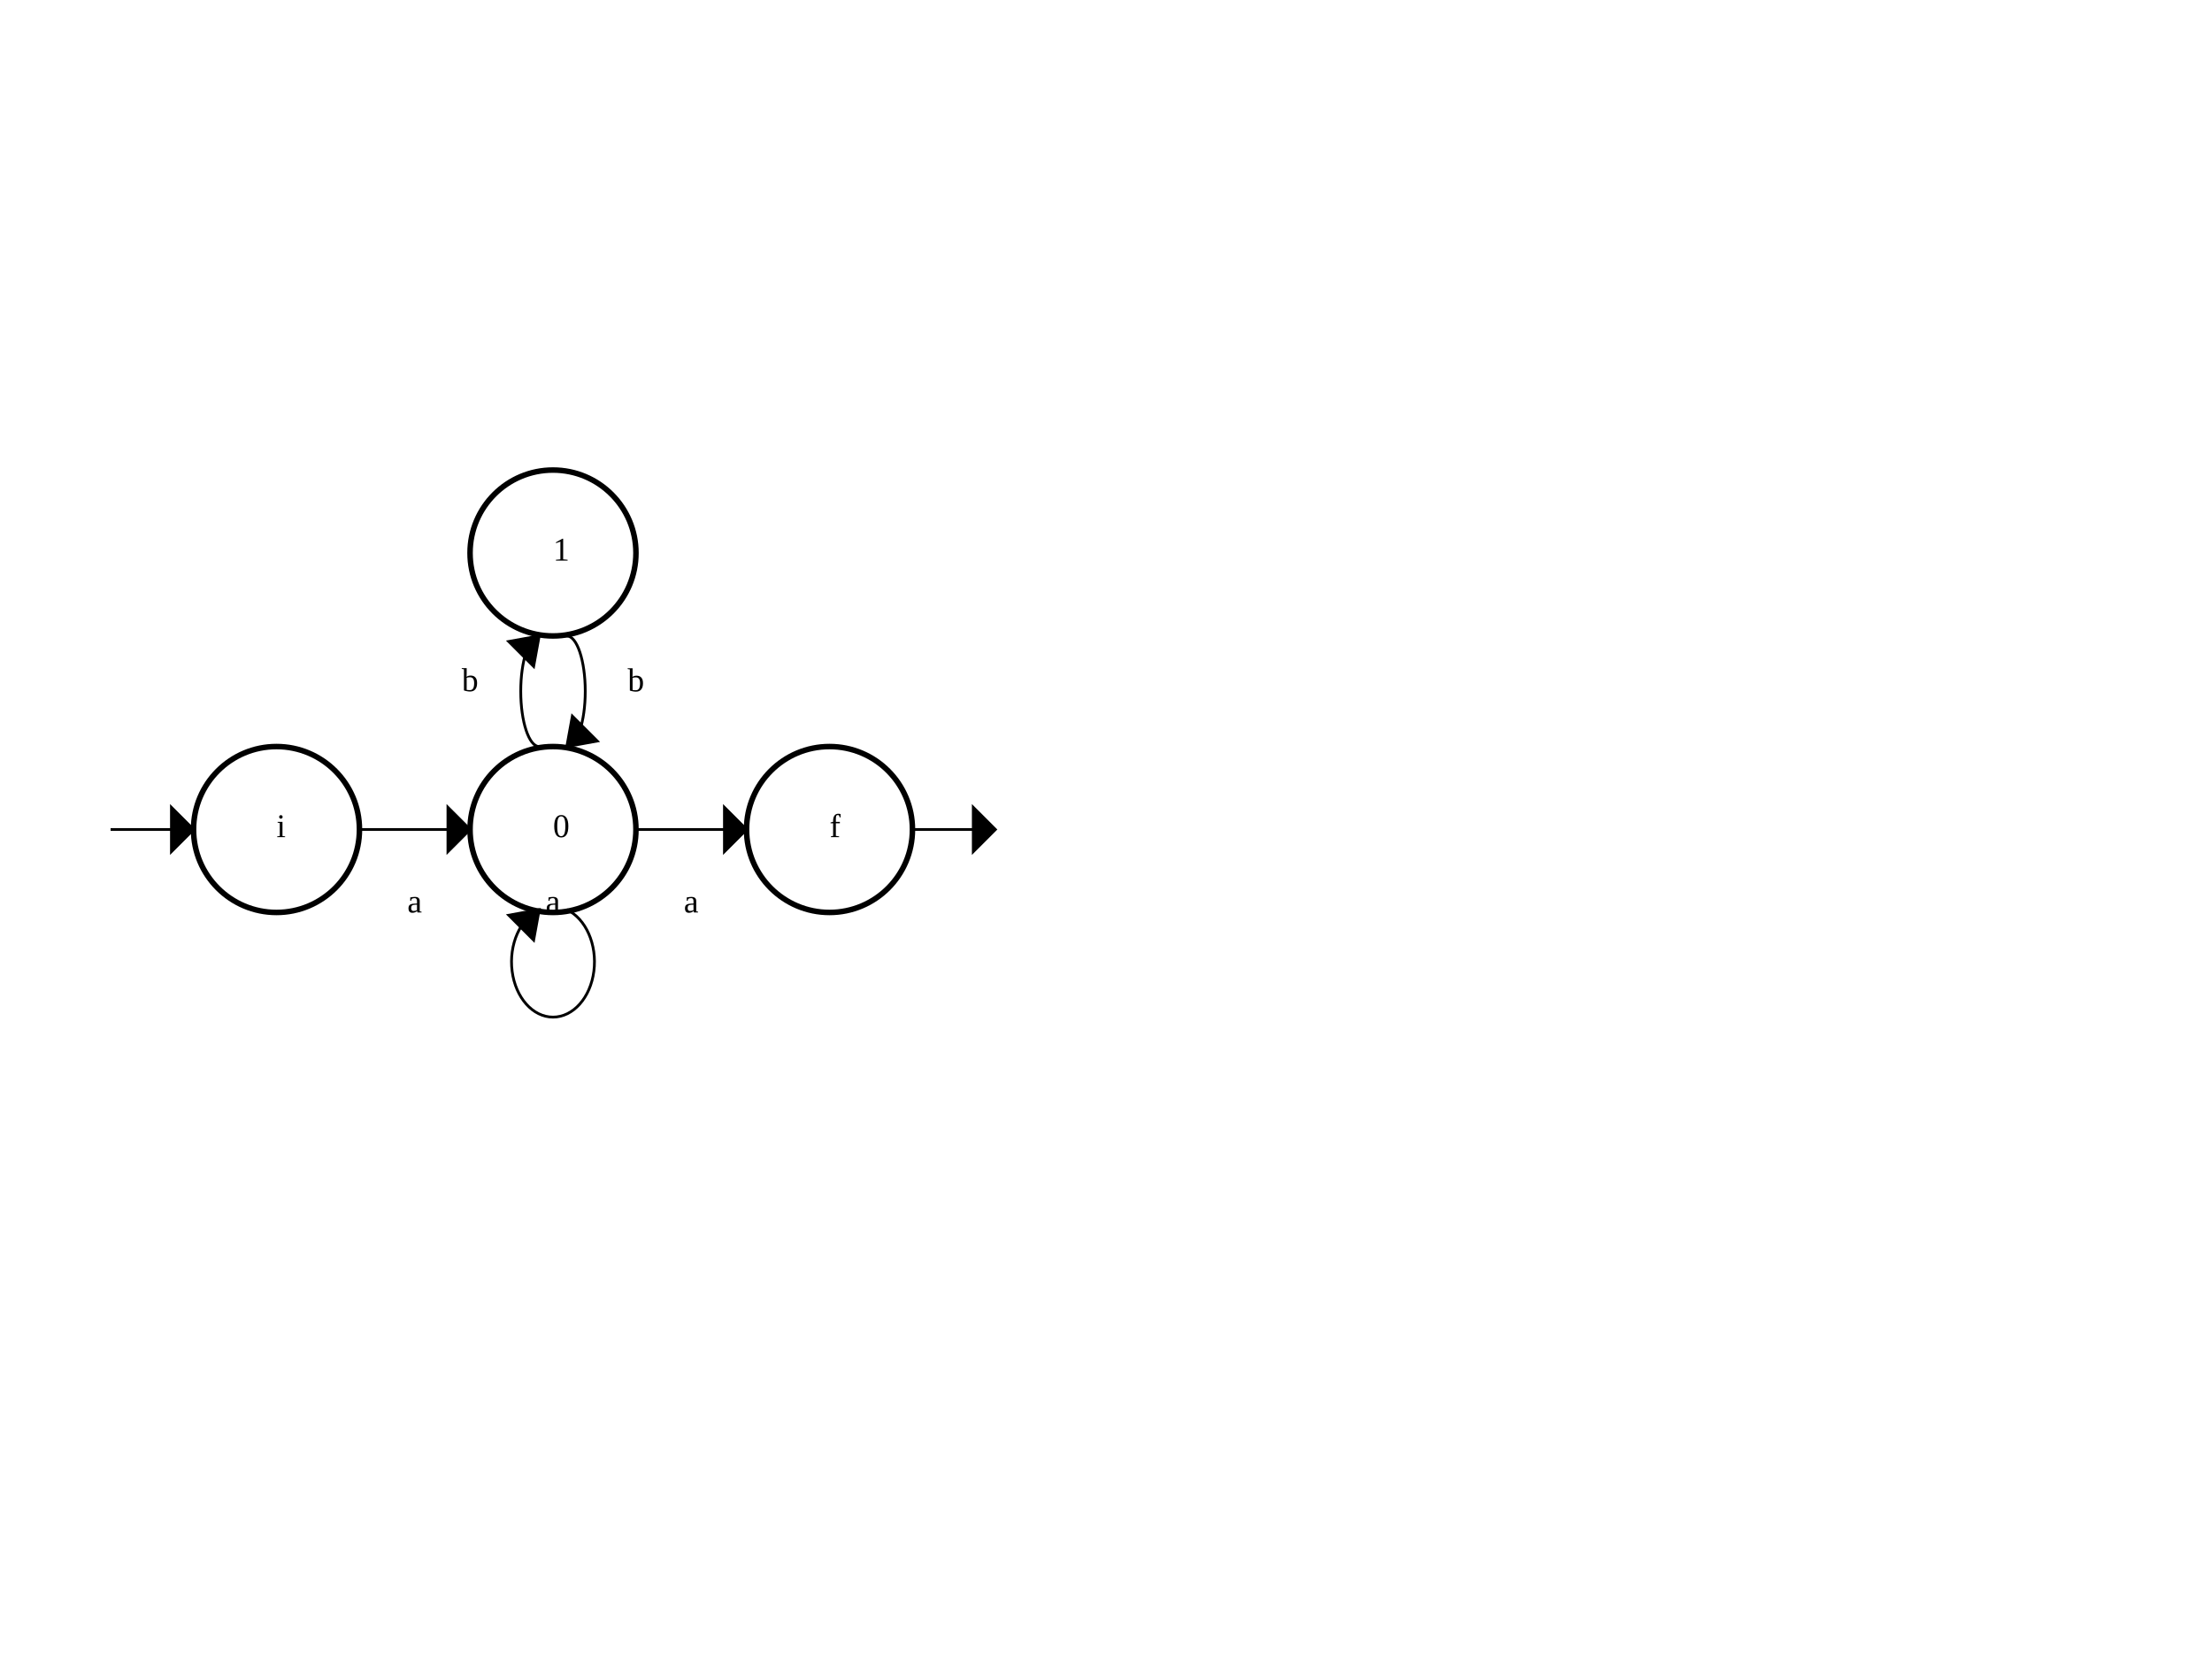
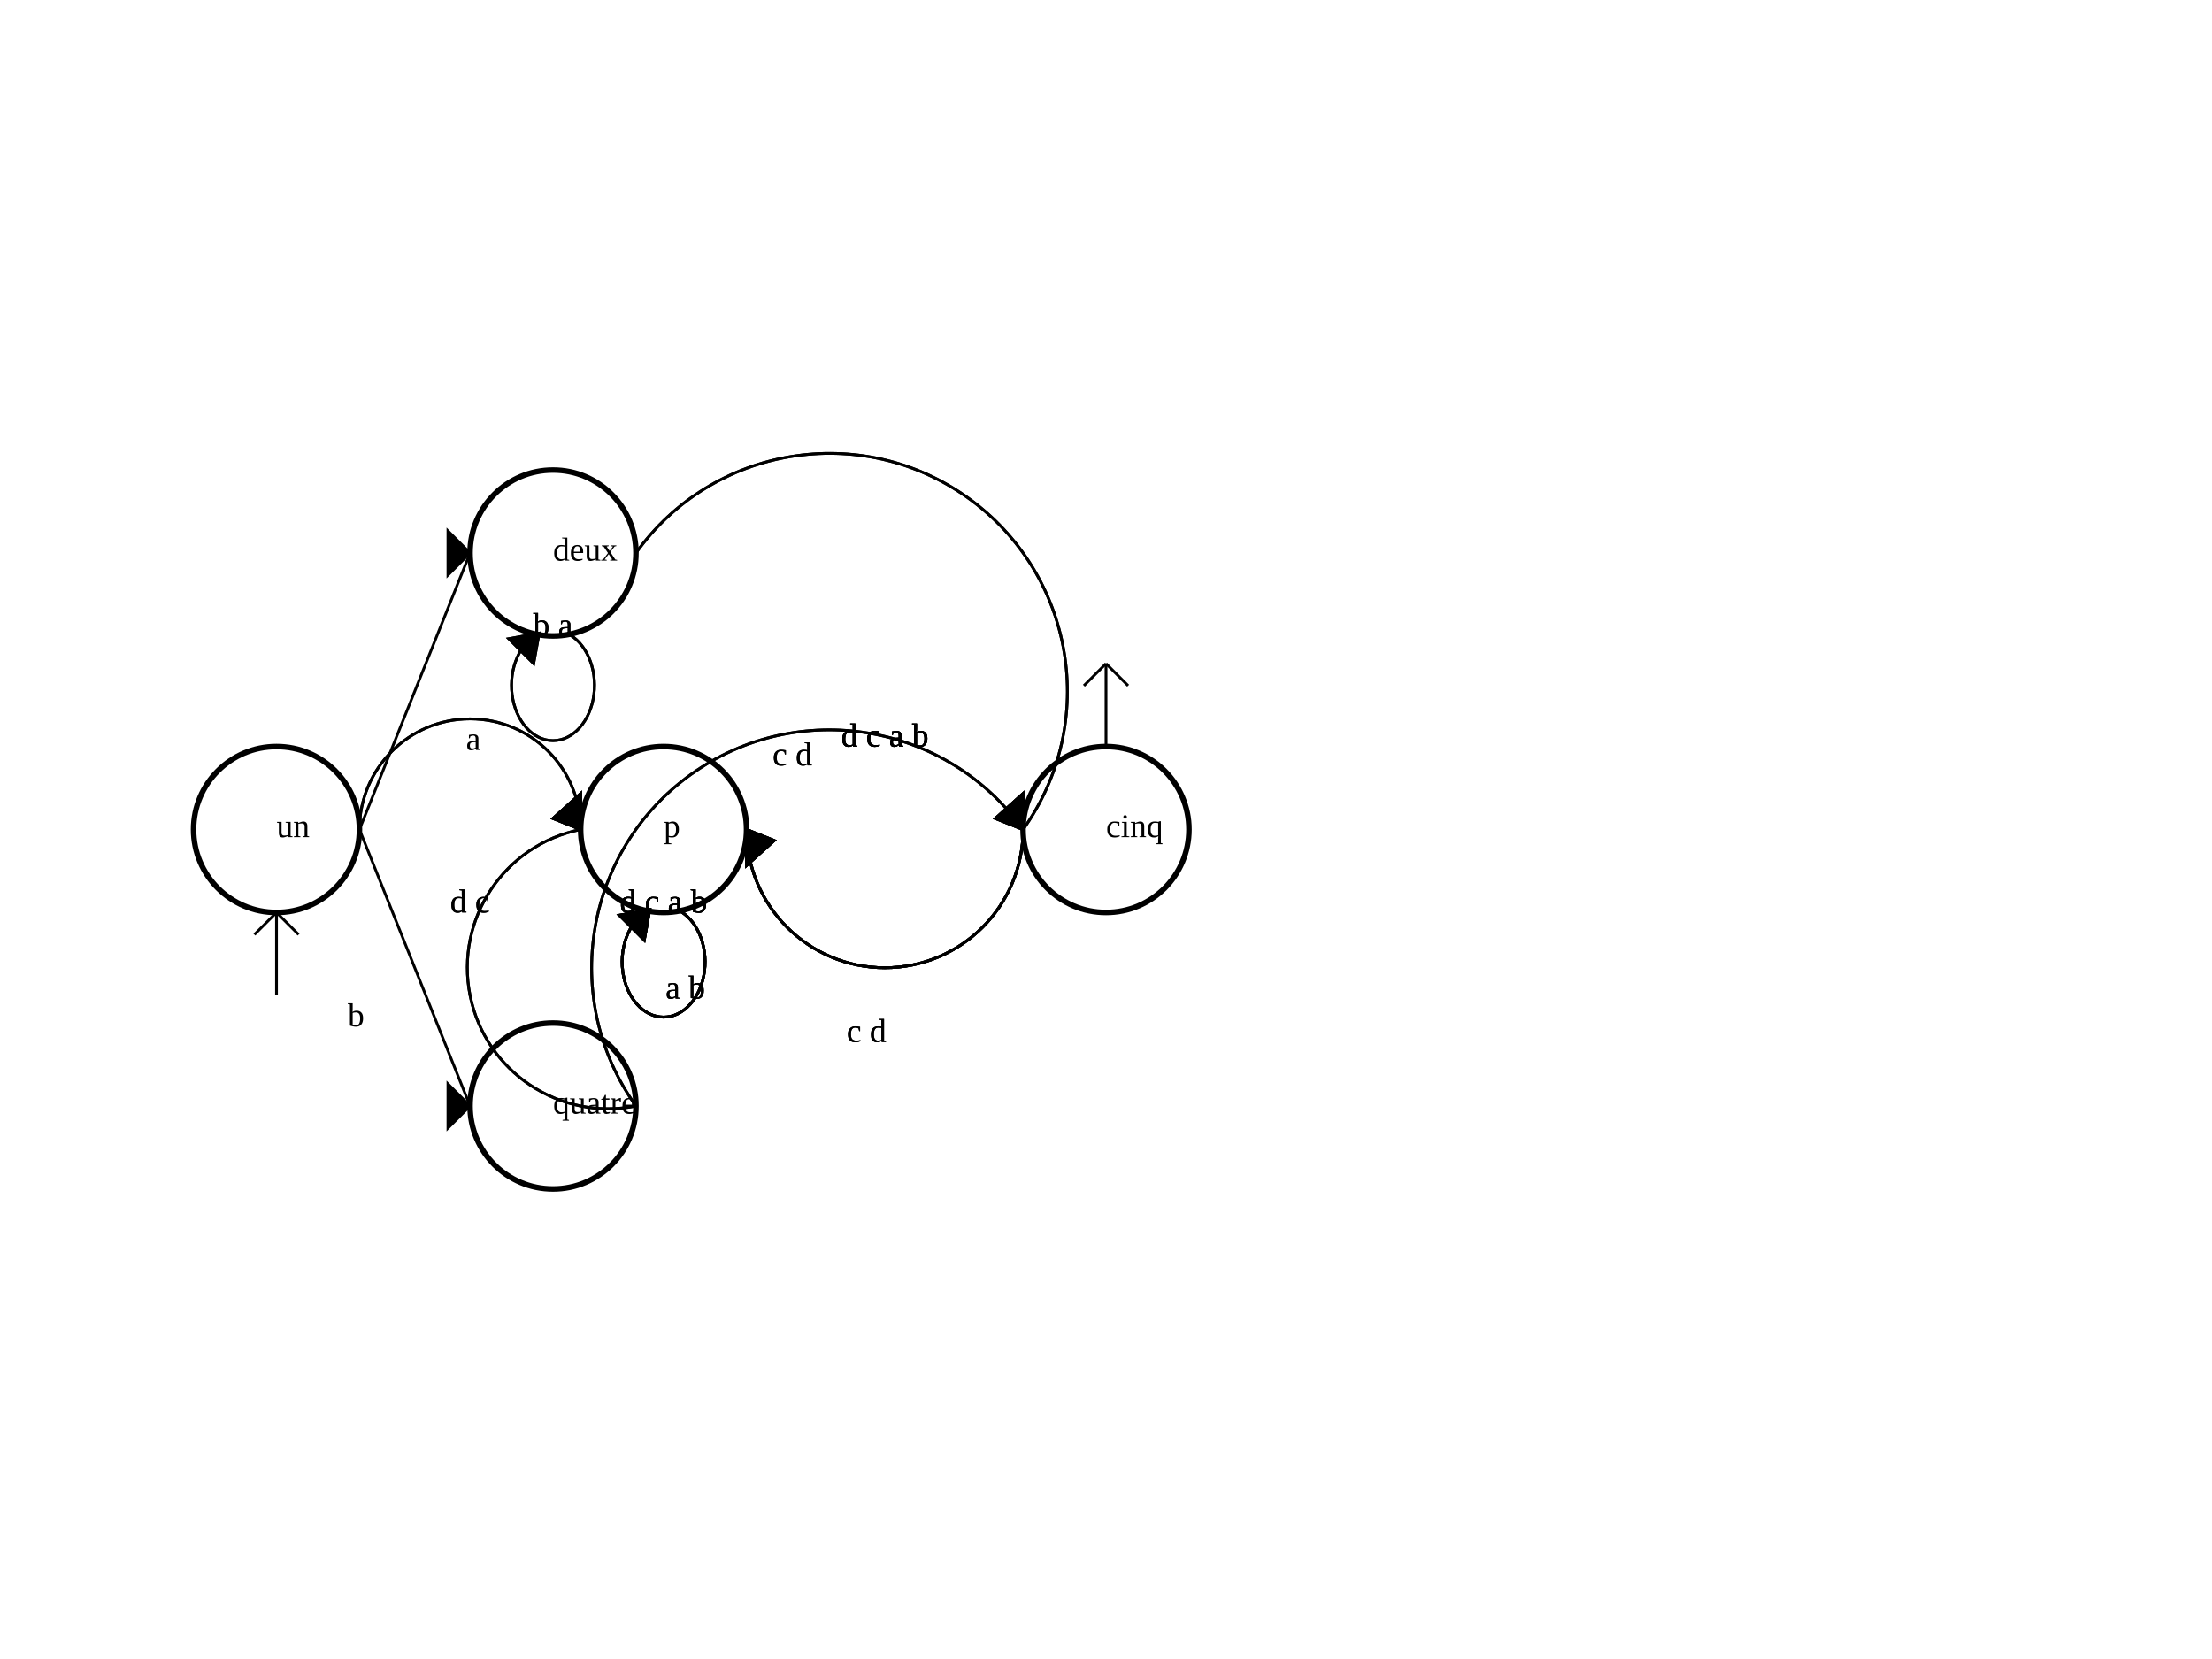
<svg xmlns="http://www.w3.org/2000/svg" width="800" height="600" viewBox="0 0 800 600">
  <circle cx="100" cy="300" r="30 " stroke="black" stroke-width="2" fill="none"> </circle>
-   <text x="100" y="300" dominant-baseline="middle " fill="black"> i </text>
-   <circle cx="200" cy="300" r="30 " stroke="black" stroke-width="2" fill="none"> </circle>
-   <text x="200" y="300" dominant-baseline="middle " fill="black"> 0 </text>
+   <text x="100" y="300" dominant-baseline="middle " fill="black"> un </text>
  <circle cx="200" cy="200" r="30 " stroke="black" stroke-width="2" fill="none"> </circle>
-   <text x="200" y="200" dominant-baseline="middle " fill="black"> 1 </text>
-   <circle cx="300" cy="300" r="30 " stroke="black" stroke-width="2" fill="none"> </circle>
-   <text x="300" y="300" dominant-baseline="middle " fill="black"> f </text>
-   <path fill="none" d="M130 300 L 170 300" stroke="black" />
-   <text x="149.976" y="330" fill="black" text-anchor="middle"> a  </text>
-   <path fill="black" d="M170,300l -8,-8 l 0,16 Z" stroke="black" />
-   <path fill="none" d="M205 329 A 15 20 0 1 1 195 329" stroke="black" />
-   <text x="199.976" y="330" fill="black" text-anchor="middle"> a  </text>
-   <path fill="black" d="M195,329l -11 2 l 9 9 Z" stroke="black" />
-   <path fill="none" d="M195,270 A 5,15 0 0 1 195,230" stroke="black" />
-   <text x="230" y="250.024" fill="black" text-anchor="middle"> b  </text>
-   <path fill="black" d="M195,230l -11 2 l 9 9 Z" stroke="black" />
-   <path fill="none" d="M205,230 A 5,15 0 0 1 205,270" stroke="black" />
-   <text x="170" y="249.976" fill="black" text-anchor="middle"> b  </text>
-   <path fill="black" d="M205,270l 11,-2 l -9,-9 Z" stroke="black" />
-   <path fill="none" d="M230 300 L 270 300" stroke="black" />
-   <text x="249.976" y="330" fill="black" text-anchor="middle"> a  </text>
-   <path fill="black" d="M270,300l -8,-8 l 0,16 Z" stroke="black" />
-   <path stroke="black" d="M 70 300 l-30 0" />
-   <path fill="black" d="M70,300l -8,-8 l 0,16 Z" stroke="black" />
-   <path stroke="black" d="M 330 300 l30 0" />
-   <path fill="black" d="M360,300l -8,-8 l 0,16 Z" stroke="black" />
+   <text x="200" y="200" dominant-baseline="middle " fill="black"> deux </text>
+   <circle cx="200" cy="400" r="30 " stroke="black" stroke-width="2" fill="none"> </circle>
+   <text x="200" y="400" dominant-baseline="middle " fill="black"> quatre </text>
+   <circle cx="400" cy="300" r="30 " stroke="black" stroke-width="2" fill="none"> </circle>
+   <text x="400" y="300" dominant-baseline="middle " fill="black"> cinq </text>
+   <circle cx="240" cy="300" r="30 " stroke="black" stroke-width="2" fill="none"> </circle>
+   <text x="240" y="300" dominant-baseline="middle " fill="black"> p </text>
+   <path fill="none" d="M130,300 A 10,10 0 0 1 210,300" stroke="black" />
+   <text x="169.976" y="330" fill="black" text-anchor="middle"> d c  </text>
+   <path fill="black" d="M210,300 l -10 -4 l 10 -9 Z" stroke="black" />
+   <path fill="none" d="M130,300 A 10,10 0 0 1 210,300" stroke="black" />
+   <text x="169.976" y="330" fill="black" text-anchor="middle"> d c  </text>
+   <path fill="black" d="M210,300 l -10 -4 l 10 -9 Z" stroke="black" />
+   <path fill="none" d="M230,400 A 10,10 0 0 1 210,300" stroke="black" />
+   <text x="247.845" y="361.164" fill="black" text-anchor="middle"> a b  </text>
+   <path fill="black" d="M210,300 l -10 -4 l 10 -9 Z" stroke="black" />
+   <path fill="none" d="M230,400 A 10,10 0 0 1 210,300" stroke="black" />
+   <text x="247.845" y="361.164" fill="black" text-anchor="middle"> a b  </text>
+   <path fill="black" d="M210,300 l -10 -4 l 10 -9 Z" stroke="black" />
+   <path fill="none" d="M370,300 A 10,10 0 0 1 270,300" stroke="black" />
+   <text x="320.024" y="270" fill="black" text-anchor="middle"> d c a b  </text>
+   <path fill="black" d="M270,300 l 10 4 l -10 9 Z" stroke="black" />
+   <path fill="none" d="M370,300 A 10,10 0 0 1 270,300" stroke="black" />
+   <text x="320.024" y="270" fill="black" text-anchor="middle"> d c a b  </text>
+   <path fill="black" d="M270,300 l 10 4 l -10 9 Z" stroke="black" />
+   <path fill="none" d="M370,300 A 10,10 0 0 1 270,300" stroke="black" />
+   <text x="320.024" y="270" fill="black" text-anchor="middle"> d c a b  </text>
+   <path fill="black" d="M270,300 l 10 4 l -10 9 Z" stroke="black" />
+   <path fill="none" d="M370,300 A 10,10 0 0 1 270,300" stroke="black" />
+   <text x="320.024" y="270" fill="black" text-anchor="middle"> d c a b  </text>
+   <path fill="black" d="M270,300 l 10 4 l -10 9 Z" stroke="black" />
+   <path fill="none" d="M245 329 A 15 20 0 1 1 235 329" stroke="black" />
+   <text x="239.976" y="330" fill="black" text-anchor="middle"> d c a b  </text>
+   <path fill="black" d="M235,329l -11 2 l 9 9 Z" stroke="black" />
+   <path fill="none" d="M245 329 A 15 20 0 1 1 235 329" stroke="black" />
+   <text x="239.976" y="330" fill="black" text-anchor="middle"> d c a b  </text>
+   <path fill="black" d="M235,329l -11 2 l 9 9 Z" stroke="black" />
+   <path fill="none" d="M245 329 A 15 20 0 1 1 235 329" stroke="black" />
+   <text x="239.976" y="330" fill="black" text-anchor="middle"> d c a b  </text>
+   <path fill="black" d="M235,329l -11 2 l 9 9 Z" stroke="black" />
+   <path fill="none" d="M245 329 A 15 20 0 1 1 235 329" stroke="black" />
+   <text x="239.976" y="330" fill="black" text-anchor="middle"> d c a b  </text>
+   <path fill="black" d="M235,329l -11 2 l 9 9 Z" stroke="black" />
+   <path fill="none" d="M130 300 L 170 200" stroke="black" />
+   <text x="171.196" y="271.23" fill="black" text-anchor="middle"> a  </text>
+   <path fill="black" d="M170,200l -8,-8 l 0,16 Z" stroke="black" />
+   <path fill="none" d="M130 300 L 170 400" stroke="black" />
+   <text x="128.77" y="371.196" fill="black" text-anchor="middle"> b  </text>
+   <path fill="black" d="M170,400l -8,-8 l 0,16 Z" stroke="black" />
+   <path fill="none" d="M205 229 A 15 20 0 1 1 195 229" stroke="black" />
+   <text x="199.976" y="230" fill="black" text-anchor="middle"> b a  </text>
+   <path fill="black" d="M195,229l -11 2 l 9 9 Z" stroke="black" />
+   <path fill="none" d="M205 229 A 15 20 0 1 1 195 229" stroke="black" />
+   <text x="199.976" y="230" fill="black" text-anchor="middle"> b a  </text>
+   <path fill="black" d="M195,229l -11 2 l 9 9 Z" stroke="black" />
+   <path fill="none" d="M230,200 A 10,10 0 0 1 370,300" stroke="black" />
+   <text x="286.562" y="276.822" fill="black" text-anchor="middle"> c d  </text>
+   <path fill="black" d="M370,300 l -10 -4 l 10 -9 Z" stroke="black" />
+   <path fill="none" d="M230,200 A 10,10 0 0 1 370,300" stroke="black" />
+   <text x="286.562" y="276.822" fill="black" text-anchor="middle"> c d  </text>
+   <path fill="black" d="M370,300 l -10 -4 l 10 -9 Z" stroke="black" />
+   <path fill="none" d="M230,400 A 10,10 0 0 1 370,300" stroke="black" />
+   <text x="313.395" y="376.843" fill="black" text-anchor="middle"> c d  </text>
+   <path fill="black" d="M370,300 l -10 -4 l 10 -9 Z" stroke="black" />
+   <path fill="none" d="M230,400 A 10,10 0 0 1 370,300" stroke="black" />
+   <text x="313.395" y="376.843" fill="black" text-anchor="middle"> c d  </text>
+   <path fill="black" d="M370,300 l -10 -4 l 10 -9 Z" stroke="black" />
+   <path stroke="black" d="M 100 330 l 0 30" />
+   <path fill="black" d="M100,330 l -8 8 m 16 0 l -8 -8" stroke="black" />
+   <path stroke="black" d="M 400 270 l 0 -30" />
+   <path fill="black" d="M400,240 l -8 8 m 16 0 l -8 -8" stroke="black" />
</svg>
